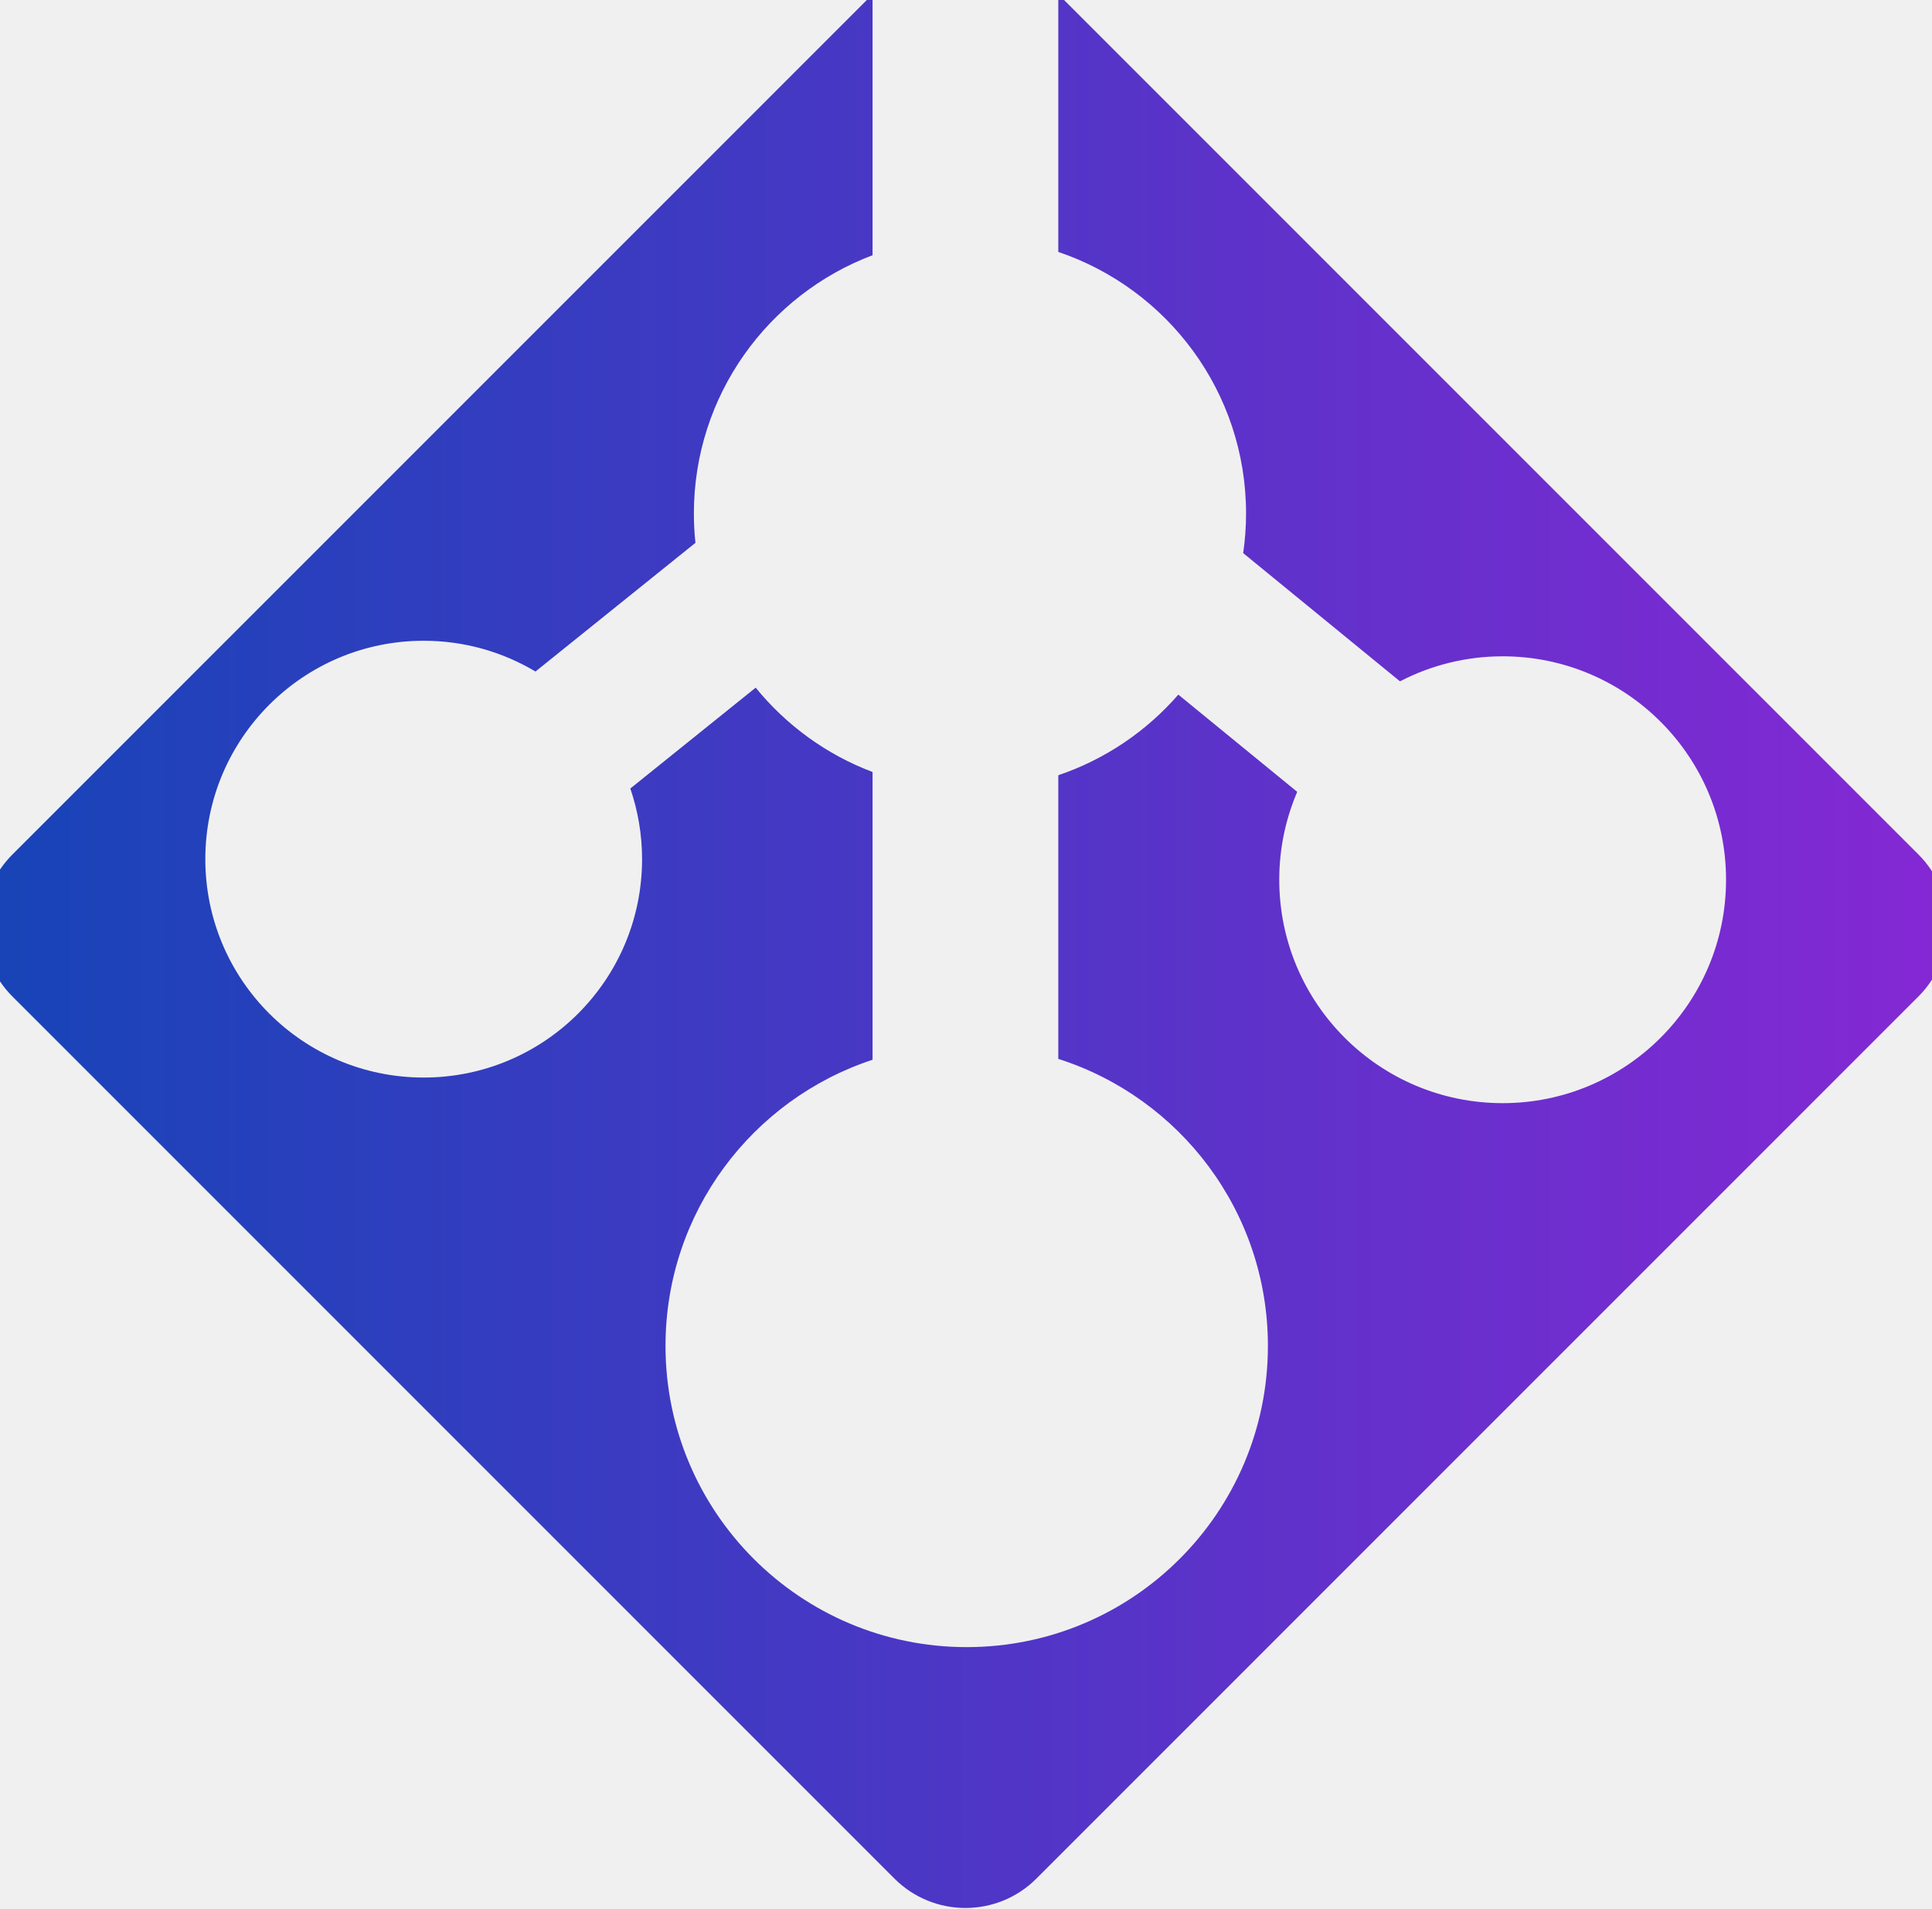
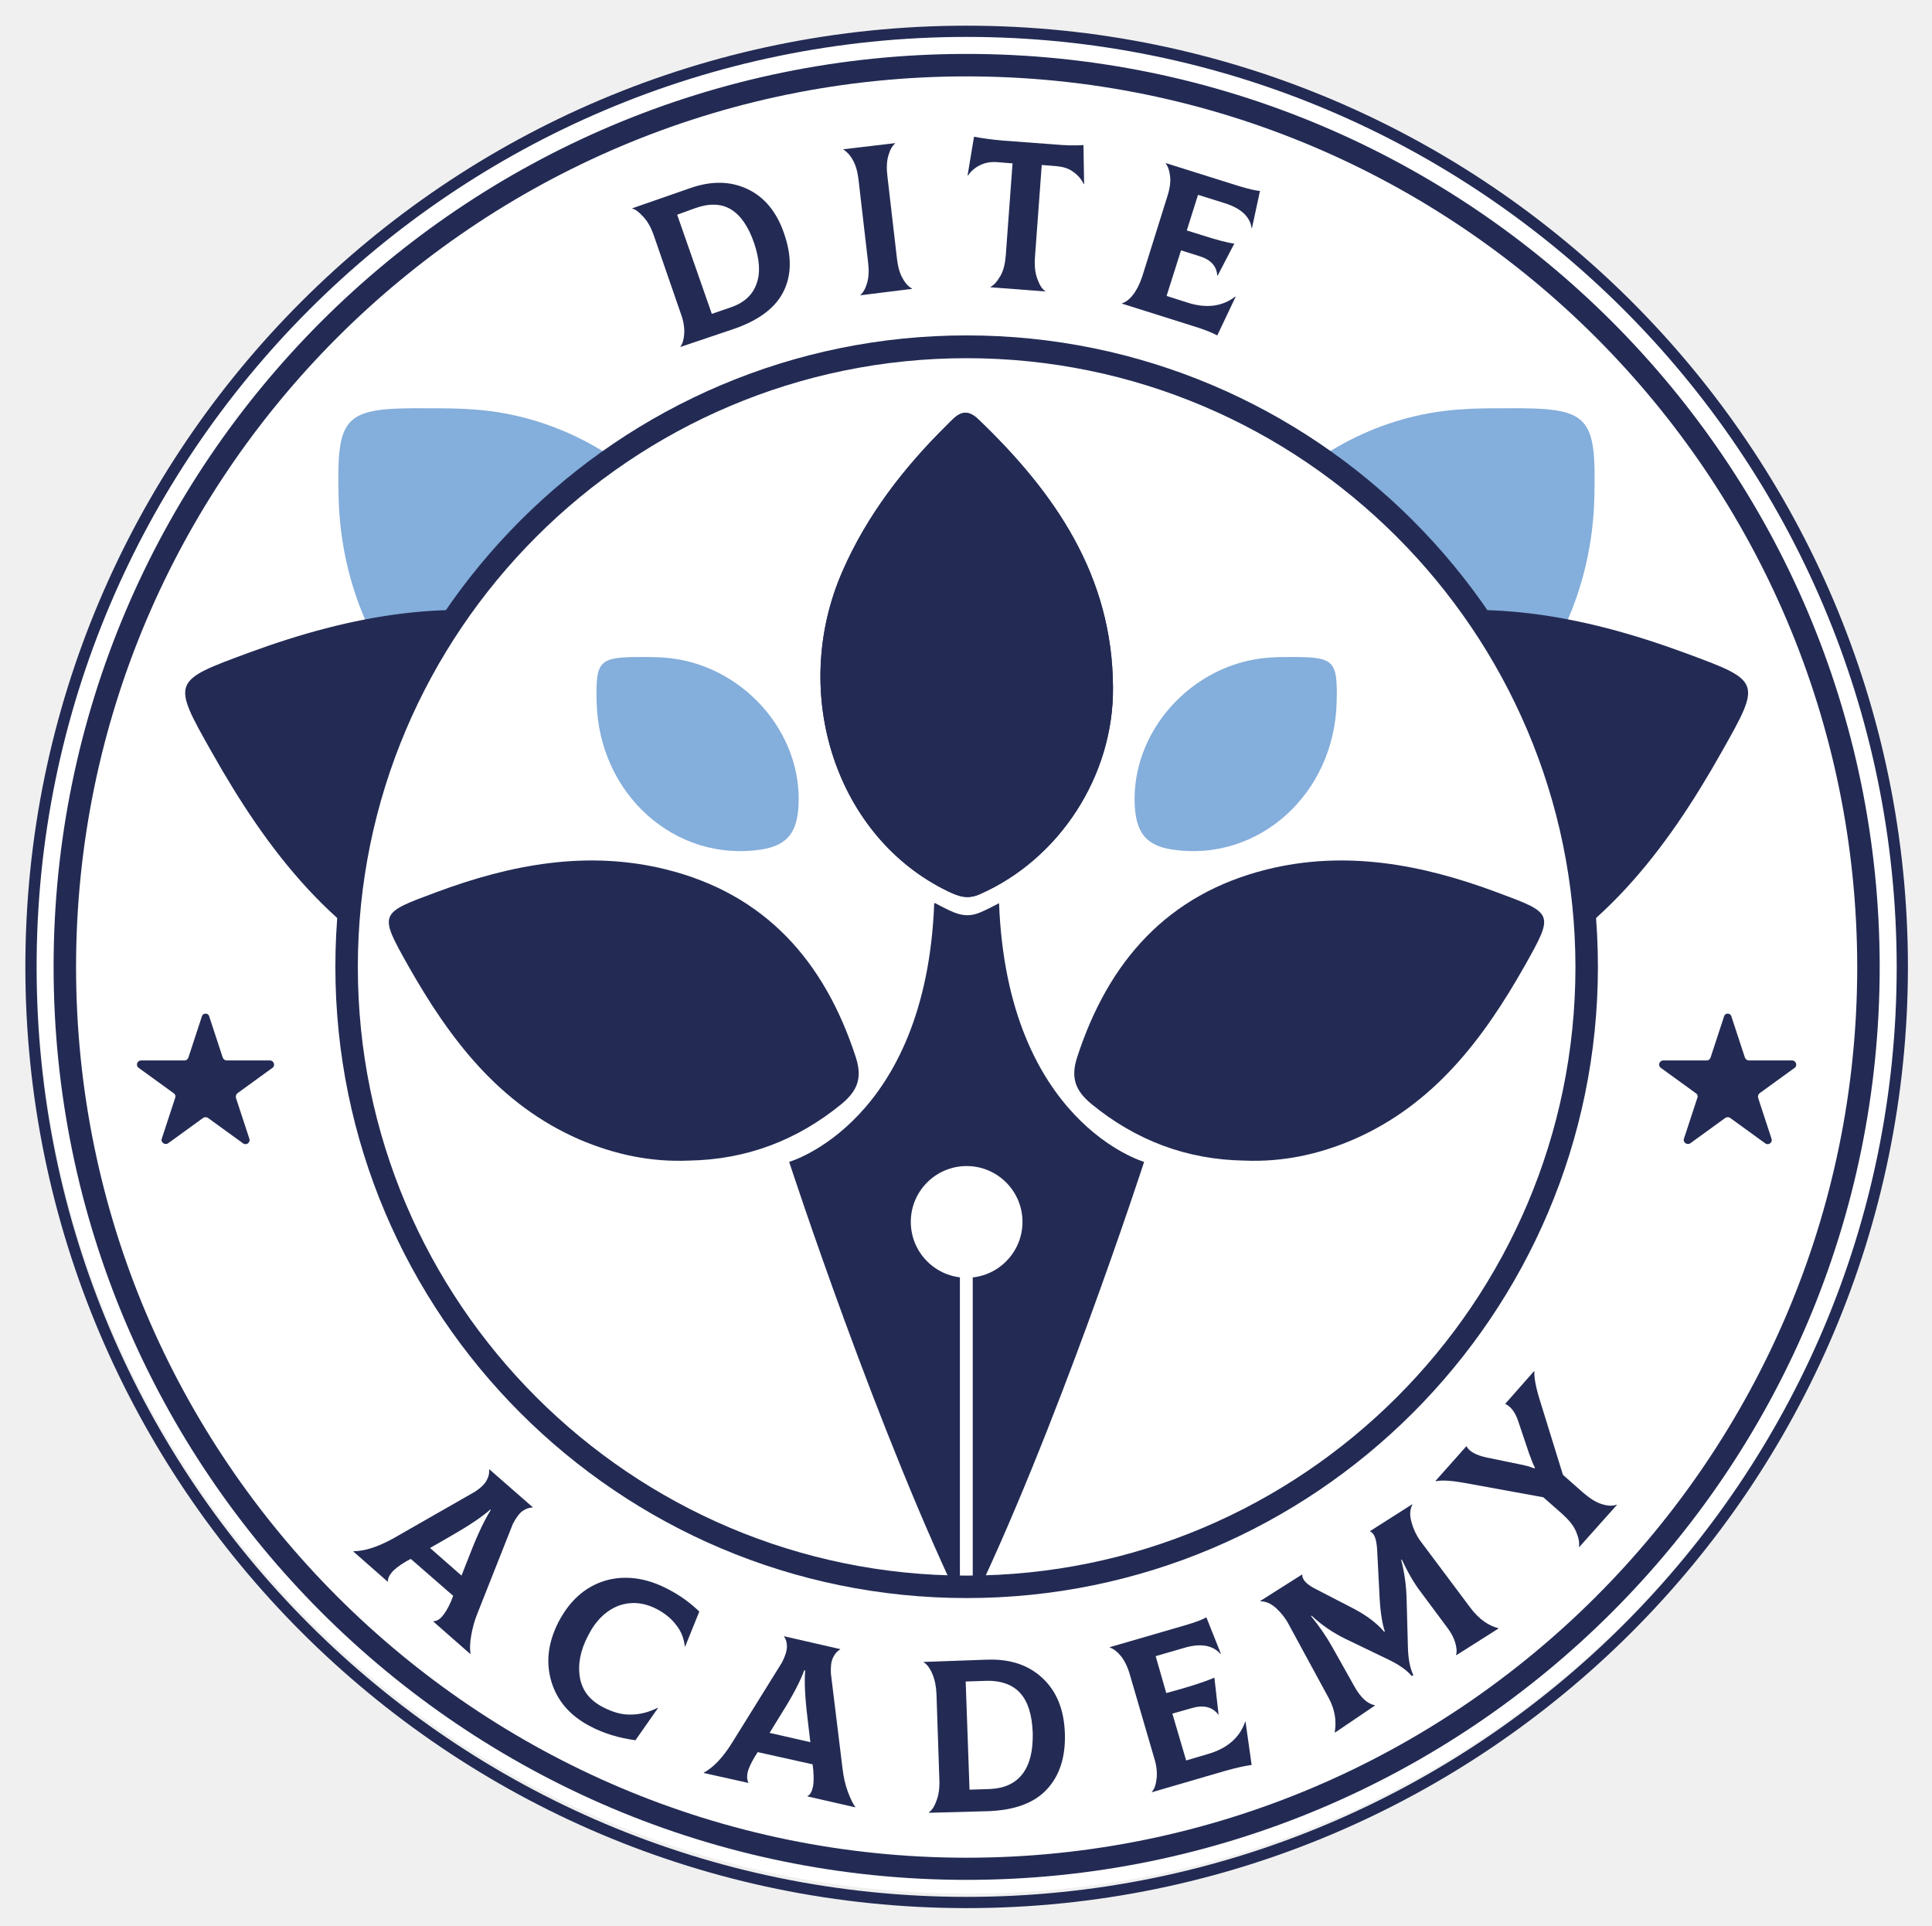
- <svg xmlns="http://www.w3.org/2000/svg" xml:space="preserve" style="max-height: 500px" viewBox="7.687 12.65 665.754 657.585" y="0px" x="0px" id="Layer_1" version="1.1" width="665.754" height="657.585">
+ <svg xmlns="http://www.w3.org/2000/svg" xmlns:xlink="http://www.w3.org/1999/xlink" version="1.1" id="Layer_1" x="0px" y="0px" viewBox="0 0 60.2 60" style="enable-background:new 0 0 60.2 60;" xml:space="preserve">
  <style type="text/css">
- 	.st0{fill:url(#SVGID_1_);}
- 	.st1{fill:#FFFFFF;}
- 	.st2{fill:none;stroke:#FFFFFF;stroke-width:27.659;stroke-miterlimit:10;}
- 	.st3{fill:none;stroke:#FFFFFF;stroke-width:26;stroke-miterlimit:10;}
- 	.st4{fill:none;stroke:#FFFFFF;stroke-width:30.018;stroke-miterlimit:10;}
- 	.st5{fill:url(#SVGID_2_);}
- 	.st6{clip-path:url(#SVGID_4_);}
- 	.st7{fill:url(#SVGID_5_);}
- 	.st8{fill:url(#SVGID_6_);}
+ 	.st0{fill:#FFFFFF;}
+ 	.st1{fill:#232B54;}
+ 	.st2{clip-path:url(#SVGID_00000029038621476426104450000002745434059045242008_);fill:#84AEDB;}
+ 	.st3{clip-path:url(#SVGID_00000029038621476426104450000002745434059045242008_);fill:#232B54;}
+ 	.st4{clip-path:url(#SVGID_00000104680169497443777790000008574306296156311168_);fill:#232B54;}
+ 	.st5{clip-path:url(#SVGID_00000104680169497443777790000008574306296156311168_);fill:#84AEDB;}
+ 	.st6{clip-path:url(#SVGID_00000104680169497443777790000008574306296156311168_);}
</style>
+   <circle class="st0" cx="30.15" cy="30" r="29" />
  <g>
-     <linearGradient gradientTransform="matrix(0.7071 -0.7071 0.7071 0.7071 -1347.51 513.4982)" y2="1328.779" x2="1573.626" y1="828.383" x1="1073.23" gradientUnits="userSpaceOnUse" id="SVGID_1_">
-       <stop style="stop-color:#1744B8" offset="0" />
-       <stop style="stop-color:#1744B8" offset="0.01" />
-       <stop style="stop-color:#8927D5" offset="1" />
-     </linearGradient>
-     <path d="M668.77,307.07l-296.4-296.4v88.79c37.61,12.7,64.7,48.24,64.7,90.14c0,4.63-0.35,9.18-0.99,13.63l54.03,44.18   c10.59-5.49,22.62-8.62,35.38-8.62c42.51,0,76.98,34.46,76.98,76.98s-34.46,76.98-76.98,76.98s-76.98-34.46-76.98-76.98   c0-10.75,2.21-20.99,6.19-30.28l-40.97-33.5c-10.96,12.61-25.19,22.3-41.36,27.77v97.74c41.89,13.36,72.23,52.57,72.23,98.89   c0,57.32-46.47,103.79-103.79,103.79s-103.79-46.47-103.79-103.79c0-45.99,29.92-84.97,71.35-98.59v-99.15   c-15.89-5.99-29.75-16.12-40.28-29.06l-43.2,34.75c2.61,7.64,4.05,15.82,4.05,24.34c0,41.56-33.69,75.25-75.25,75.25   c-41.56,0-75.25-33.69-75.25-75.25c0-41.56,33.69-75.25,75.25-75.25c14.08,0,27.25,3.88,38.52,10.6l55.12-44.34   c-0.35-3.31-0.54-6.67-0.54-10.07c0-40.73,25.6-75.46,61.58-89.03V10.67l-296.4,296.4c-13.51,13.51-13.51,35.42,0,48.93   L315.9,659.93c13.51,13.51,35.42,13.51,48.93,0l303.94-303.94C682.28,342.48,682.28,320.58,668.77,307.07z" class="st0" />
+     <path class="st1" d="M21.2,10.81l0-0.01c0.07-0.09,0.11-0.23,0.12-0.41c0.01-0.18-0.02-0.39-0.11-0.63L20.36,7.3   c-0.08-0.22-0.18-0.4-0.31-0.54S19.81,6.52,19.7,6.5l0-0.01l1.81-0.63c0.66-0.23,1.25-0.22,1.78,0.03s0.91,0.71,1.14,1.38   c0.24,0.69,0.24,1.29-0.01,1.8c-0.25,0.51-0.75,0.89-1.5,1.16L21.2,10.81z M22.18,9.78l0.58-0.2c0.42-0.14,0.69-0.39,0.81-0.73   c0.13-0.34,0.1-0.76-0.07-1.27c-0.18-0.53-0.43-0.88-0.73-1.06c-0.3-0.18-0.68-0.19-1.12-0.03L21.1,6.69L22.18,9.78z" />
+     <path class="st1" d="M26.81,9.2l0-0.01c0.09-0.08,0.16-0.2,0.21-0.38c0.05-0.17,0.06-0.39,0.03-0.63l-0.3-2.59   c-0.03-0.25-0.09-0.46-0.18-0.61c-0.09-0.16-0.19-0.26-0.29-0.32l0-0.01l1.61-0.19l0,0.01c-0.09,0.08-0.16,0.2-0.21,0.38   c-0.05,0.17-0.06,0.39-0.03,0.63l0.3,2.59c0.03,0.25,0.09,0.46,0.18,0.61c0.09,0.16,0.19,0.26,0.29,0.31l0,0.01L26.81,9.2z" />
+     <path class="st1" d="M33.76,4.52l0.02,1.21l-0.01,0.01c-0.07-0.15-0.17-0.27-0.32-0.38s-0.31-0.16-0.5-0.18l-0.49-0.04l-0.21,2.86   c-0.02,0.27,0,0.49,0.07,0.68S32.46,9,32.57,9.07l0,0.01l-1.71-0.13l0-0.01c0.11-0.05,0.21-0.17,0.31-0.34s0.15-0.39,0.17-0.65   l0.21-2.86l-0.5-0.04c-0.19-0.01-0.36,0.02-0.52,0.1c-0.16,0.08-0.28,0.19-0.37,0.32l-0.01-0.01l0.2-1.2   c0.27,0.05,0.56,0.09,0.9,0.12l1.61,0.12C33.19,4.53,33.49,4.54,33.76,4.52z" />
+     <path class="st1" d="M38.49,9.24l0.01,0.01l-0.57,1.2c-0.19-0.1-0.45-0.2-0.75-0.29l-2.22-0.7l0-0.01   c0.11-0.03,0.23-0.12,0.34-0.26s0.21-0.33,0.29-0.57l0.78-2.49c0.08-0.24,0.11-0.46,0.09-0.63c-0.02-0.18-0.06-0.31-0.14-0.41   l0-0.01l2.26,0.71c0.3,0.09,0.53,0.15,0.68,0.16l-0.25,1.16l-0.01,0c-0.05-0.36-0.33-0.62-0.84-0.78l-0.83-0.26l-0.35,1.11   l0.48,0.15c0.44,0.14,0.77,0.23,1,0.26l-0.52,1l-0.01,0c-0.02-0.3-0.2-0.5-0.56-0.61L36.8,7.8l-0.45,1.42l0.69,0.22   C37.6,9.61,38.09,9.55,38.49,9.24z" />
+   </g>
+   <g>
+     <path class="st1" d="M14.88,50.26c-0.1,0.24-0.16,0.48-0.2,0.71c-0.04,0.23-0.04,0.42-0.02,0.55l-0.01,0.01l-1.15-1.01l0.01-0.01   c0.08,0,0.17-0.04,0.26-0.14c0.09-0.1,0.19-0.26,0.29-0.49l0.06-0.16l-1.32-1.15l-0.15,0.08c-0.22,0.13-0.37,0.25-0.45,0.35   s-0.12,0.19-0.11,0.27l-0.01,0.01l-1.07-0.94l0.01-0.01c0.35,0,0.76-0.14,1.22-0.39l2.57-1.47c0.18-0.12,0.3-0.24,0.36-0.36   c0.06-0.11,0.08-0.22,0.07-0.32l0.01-0.01l1.35,1.18l-0.01,0.01c-0.11,0-0.21,0.04-0.31,0.11c-0.1,0.07-0.2,0.21-0.3,0.4   L14.88,50.26z M15.28,47.03c-0.26,0.23-0.66,0.5-1.22,0.82l-0.66,0.38l0.98,0.86l0.28-0.71c0.24-0.62,0.46-1.06,0.63-1.33   L15.28,47.03z" />
+     <path class="st1" d="M18.4,53.79c-0.64-0.33-1.04-0.8-1.22-1.4c-0.18-0.61-0.1-1.22,0.22-1.85c0.35-0.67,0.83-1.1,1.45-1.29   c0.61-0.18,1.27-0.1,1.96,0.26c0.37,0.19,0.69,0.42,0.98,0.7l-0.44,1.09l-0.01,0c-0.03-0.25-0.11-0.47-0.27-0.67   c-0.15-0.2-0.35-0.36-0.59-0.49c-0.42-0.22-0.82-0.25-1.21-0.11c-0.38,0.15-0.7,0.45-0.94,0.92c-0.25,0.47-0.33,0.91-0.26,1.32   c0.07,0.4,0.31,0.71,0.72,0.92c0.31,0.16,0.6,0.24,0.87,0.23c0.27,0,0.55-0.07,0.83-0.21l0.01,0.01l-0.7,1   C19.29,54.15,18.82,54.01,18.4,53.79z" />
+     <path class="st1" d="M26.25,55.08c0.03,0.26,0.08,0.5,0.16,0.72c0.08,0.22,0.16,0.39,0.24,0.5l0,0.01l-1.49-0.34l0-0.01   c0.07-0.03,0.13-0.12,0.16-0.25c0.04-0.13,0.04-0.32,0.02-0.57l-0.02-0.17l-1.71-0.38l-0.09,0.14c-0.13,0.22-0.21,0.4-0.23,0.52   c-0.02,0.13-0.01,0.22,0.03,0.29l0,0.01l-1.39-0.31l0-0.01c0.31-0.17,0.6-0.48,0.88-0.93l1.56-2.51c0.1-0.2,0.15-0.36,0.15-0.49   c0-0.13-0.03-0.23-0.09-0.31l0-0.01l1.75,0.4l0,0.01c-0.09,0.05-0.17,0.14-0.22,0.25c-0.06,0.11-0.08,0.28-0.07,0.5L26.25,55.08z    M25.06,52.04c-0.12,0.33-0.34,0.76-0.68,1.3l-0.4,0.65l1.27,0.29l-0.09-0.76c-0.08-0.66-0.1-1.15-0.07-1.47L25.06,52.04z" />
+     <path class="st1" d="M28.94,56.48v-0.01c0.1-0.07,0.18-0.19,0.24-0.37c0.07-0.17,0.1-0.39,0.09-0.65l-0.09-2.67   c-0.01-0.24-0.05-0.44-0.13-0.63s-0.17-0.3-0.27-0.36v-0.01l1.96-0.07c0.72-0.03,1.3,0.16,1.74,0.57s0.67,0.97,0.7,1.7   c0.03,0.75-0.16,1.34-0.56,1.77s-1.01,0.65-1.83,0.68L28.94,56.48z M30.21,55.76l0.63-0.02c0.45-0.02,0.79-0.17,1.02-0.47   c0.23-0.3,0.33-0.72,0.32-1.27c-0.02-0.57-0.15-0.99-0.4-1.26c-0.24-0.26-0.61-0.39-1.09-0.37l-0.6,0.02L30.21,55.76z" />
+     <path class="st1" d="M38.8,53.64l0.01,0l0.19,1.35c-0.22,0.03-0.49,0.09-0.81,0.18l-2.3,0.67l0-0.01c0.08-0.09,0.13-0.23,0.15-0.42   c0.02-0.19,0-0.4-0.08-0.65l-0.75-2.57c-0.07-0.25-0.17-0.45-0.28-0.59c-0.12-0.14-0.23-0.23-0.35-0.27l0-0.01l2.34-0.68   c0.31-0.09,0.53-0.17,0.67-0.25l0.45,1.13l-0.01,0.01c-0.25-0.28-0.64-0.34-1.16-0.18l-0.86,0.25l0.33,1.15l0.5-0.14   c0.45-0.13,0.79-0.25,1-0.34l0.13,1.15l-0.01,0c-0.18-0.24-0.46-0.31-0.83-0.2l-0.6,0.17l0.43,1.46l0.71-0.21   C38.26,54.46,38.63,54.13,38.8,53.64z" />
+     <path class="st1" d="M41.6,53.98l-0.01-0.01c0.06-0.36,0-0.71-0.18-1.05l-1.26-2.32c-0.1-0.19-0.23-0.35-0.39-0.5   c-0.16-0.14-0.32-0.21-0.49-0.21l0-0.01l1.31-0.83c-0.02,0.15,0.12,0.31,0.42,0.46l1.18,0.61c0.4,0.21,0.72,0.45,0.95,0.72   l0.02-0.01c-0.09-0.27-0.15-0.68-0.17-1.21l-0.07-1.35c-0.02-0.32-0.09-0.51-0.23-0.56l1.32-0.84l0.01,0.01   c-0.08,0.14-0.09,0.32-0.03,0.54c0.06,0.22,0.15,0.41,0.27,0.58l1.58,2.11c0.26,0.34,0.55,0.54,0.86,0.62l0,0.01l-1.31,0.83   l-0.01-0.01c0.03-0.09,0.02-0.21-0.02-0.36c-0.04-0.15-0.12-0.31-0.24-0.47l-0.84-1.13c-0.2-0.26-0.4-0.6-0.59-1.01l-0.02,0.01   c0.1,0.38,0.16,0.8,0.17,1.25l0.04,1.48c0.01,0.37,0.07,0.66,0.17,0.86l-0.05,0.03c-0.15-0.18-0.39-0.35-0.72-0.51l-1.37-0.66   c-0.36-0.18-0.71-0.41-1.03-0.71l-0.02,0.01c0.26,0.32,0.48,0.64,0.66,0.96l0.69,1.23c0.2,0.36,0.42,0.55,0.64,0.59l0,0.01   L41.6,53.98z" />
+     <path class="st1" d="M46.9,43.74l0.9-1.02l0.01,0.01c-0.01,0.18,0.04,0.47,0.16,0.86l0.73,2.36l0.61,0.54   c0.21,0.18,0.4,0.31,0.59,0.37c0.19,0.06,0.35,0.07,0.47,0.02l0.01,0.01l-1.17,1.31l-0.01-0.01c0.02-0.12-0.01-0.28-0.09-0.47   c-0.08-0.19-0.23-0.37-0.43-0.55l-0.59-0.52l-2.47-0.45c-0.39-0.07-0.69-0.09-0.88-0.05l-0.01-0.01l0.96-1.08l0.01,0.01   c0.09,0.16,0.3,0.27,0.62,0.34l1.02,0.21c0.16,0.03,0.32,0.07,0.47,0.13l0.02-0.02c-0.05-0.08-0.11-0.24-0.19-0.46l-0.33-0.98   C47.22,44.01,47.08,43.82,46.9,43.74L46.9,43.74z" />
+   </g>
+   <path class="st1" d="M30.12,58.57c-15.69,0-28.45-12.76-28.45-28.45S14.43,1.68,30.12,1.68c15.69,0,28.45,12.76,28.45,28.45  S45.8,58.57,30.12,58.57z M30.12,2.38c-15.3,0-27.75,12.45-27.75,27.75c0,15.3,12.45,27.75,27.75,27.75s27.75-12.45,27.75-27.75  C57.86,14.82,45.42,2.38,30.12,2.38z" />
+   <path class="st1" d="M30.12,59.45c-16.17,0-29.33-13.16-29.33-29.33C0.79,13.95,13.95,0.8,30.12,0.8  c16.17,0,29.33,13.16,29.33,29.33C59.44,46.29,46.29,59.45,30.12,59.45z M30.12,1.15c-15.98,0-28.98,13-28.98,28.98  c0,15.98,13,28.97,28.98,28.97s28.98-13,28.98-28.97C59.09,14.15,46.09,1.15,30.12,1.15z" />
+   <g>
+     <defs>
+       <path id="SVGID_1_" d="M30.12,2.03c-15.52,0-28.1,12.58-28.1,28.1c0,15.52,12.58,28.1,28.1,28.1c15.52,0,28.1-12.58,28.1-28.1    C58.21,14.61,45.63,2.03,30.12,2.03z M30.12,49.44c-10.67,0-19.32-8.65-19.32-19.32c0-10.67,8.65-19.32,19.32-19.32    c10.67,0,19.32,8.65,19.32,19.32C49.43,40.79,40.79,49.44,30.12,49.44z" />
+     </defs>
+     <clipPath id="SVGID_00000017479897592754986260000011361264829702802358_">
+       <use xlink:href="#SVGID_1_" style="overflow:visible;" />
+     </clipPath>
+     <path style="clip-path:url(#SVGID_00000017479897592754986260000011361264829702802358_);fill:#84AEDB;" d="M49.68,15.47   c-0.13,5.81-4.9,10.04-10.24,9.26c-1.74-0.26-2.24-1.18-2.34-2.68c-0.29-4.65,3.55-8.94,8.34-9.29c0.49-0.04,0.99-0.04,1.49-0.04   C49.52,12.7,49.74,12.92,49.68,15.47z" />
+     <path style="clip-path:url(#SVGID_00000017479897592754986260000011361264829702802358_);fill:#84AEDB;" d="M10.55,15.47   c0.13,5.81,4.9,10.04,10.24,9.26c1.74-0.26,2.24-1.18,2.34-2.68c0.29-4.65-3.55-8.94-8.34-9.29c-0.49-0.04-0.99-0.04-1.49-0.04   C10.71,12.7,10.49,12.92,10.55,15.47z" />
+     <path style="clip-path:url(#SVGID_00000017479897592754986260000011361264829702802358_);fill:#232B54;" d="M41.83,31.66   c-2.43-0.04-4.57-0.85-6.45-2.4c-0.67-0.55-0.88-1.1-0.59-1.99c1.31-4.02,3.81-6.85,7.98-7.89c3.31-0.82,6.54-0.21,9.7,0.95   c2.41,0.89,2.43,0.88,1.18,3.09c-1.74,3.09-3.83,5.84-7.21,7.32C44.96,31.4,43.43,31.72,41.83,31.66z" />
+     <path style="clip-path:url(#SVGID_00000017479897592754986260000011361264829702802358_);fill:#232B54;" d="M18.41,31.66   c2.43-0.04,4.57-0.85,6.45-2.4c0.67-0.55,0.88-1.1,0.59-1.99c-1.31-4.02-3.81-6.85-7.98-7.89c-3.31-0.82-6.54-0.21-9.7,0.95   c-2.41,0.89-2.43,0.88-1.18,3.09c1.74,3.09,3.83,5.84,7.21,7.32C15.28,31.4,16.8,31.72,18.41,31.66z" />
+   </g>
+   <g>
+     <defs>
+       <circle id="SVGID_00000038400599453255432390000011604512043116495000_" cx="30.12" cy="30.12" r="19.32" />
+     </defs>
+     <clipPath id="SVGID_00000145026565526535561190000001327313333613337752_">
+       <use xlink:href="#SVGID_00000038400599453255432390000011604512043116495000_" style="overflow:visible;" />
+     </clipPath>
+     <path style="clip-path:url(#SVGID_00000145026565526535561190000001327313333613337752_);fill:#232B54;" d="M34.68,21.43   c0.02,2.74-1.67,5.34-4.15,6.43c-0.38,0.17-0.66,0.07-0.99-0.09c-3.47-1.67-4.96-6.15-3.29-9.97c0.76-1.74,1.91-3.23,3.26-4.56   c0.27-0.27,0.53-0.6,0.97-0.18C32.87,15.35,34.67,17.94,34.68,21.43z" />
+     <path style="clip-path:url(#SVGID_00000145026565526535561190000001327313333613337752_);fill:#232B54;" d="M34.68,21.43   c0.02,2.74-1.67,5.34-4.15,6.43c-0.38,0.17-0.66,0.07-0.99-0.09c-3.47-1.67-4.96-6.15-3.29-9.97c0.76-1.74,1.91-3.23,3.26-4.56   c0.27-0.27,0.53-0.6,0.97-0.18C32.87,15.35,34.67,17.94,34.68,21.43z" />
+     <path style="clip-path:url(#SVGID_00000145026565526535561190000001327313333613337752_);fill:#232B54;" d="M38.77,36.16   c-1.8-0.03-3.38-0.63-4.77-1.77c-0.49-0.41-0.65-0.81-0.43-1.47c0.97-2.97,2.81-5.06,5.9-5.83c2.45-0.61,4.84-0.16,7.17,0.71   c1.78,0.66,1.79,0.65,0.87,2.29c-1.29,2.28-2.83,4.32-5.33,5.41C41.09,35.97,39.96,36.21,38.77,36.16z" />
+     <path style="clip-path:url(#SVGID_00000145026565526535561190000001327313333613337752_);fill:#84AEDB;" d="M41.65,21.85   c-0.06,2.9-2.45,5.02-5.12,4.62c-0.87-0.13-1.12-0.59-1.17-1.34c-0.14-2.32,1.77-4.46,4.17-4.64c0.25-0.02,0.49-0.02,0.74-0.02   C41.57,20.47,41.68,20.58,41.65,21.85z" />
+     <path style="clip-path:url(#SVGID_00000145026565526535561190000001327313333613337752_);fill:#232B54;" d="M21.46,36.16   c1.8-0.03,3.38-0.63,4.77-1.77c0.49-0.41,0.65-0.81,0.43-1.47c-0.97-2.97-2.81-5.06-5.9-5.83c-2.45-0.61-4.84-0.16-7.17,0.71   c-1.78,0.66-1.79,0.65-0.87,2.29c1.29,2.28,2.83,4.32,5.33,5.41C19.15,35.97,20.27,36.21,21.46,36.16z" />
+     <path style="clip-path:url(#SVGID_00000145026565526535561190000001327313333613337752_);fill:#84AEDB;" d="M18.59,21.85   c0.06,2.9,2.45,5.02,5.12,4.62c0.87-0.13,1.12-0.59,1.17-1.34c0.14-2.32-1.77-4.46-4.17-4.64c-0.25-0.02-0.49-0.02-0.74-0.02   C18.67,20.47,18.56,20.58,18.59,21.85z" />
+     <g style="clip-path:url(#SVGID_00000145026565526535561190000001327313333613337752_);">
+       <path class="st1" d="M31.13,28.14L31.13,28.14c-0.19,0.1-0.38,0.2-0.57,0.28c-0.41,0.18-0.71,0.08-1.07-0.1    c-0.12-0.06-0.24-0.12-0.35-0.18h-0.03c-0.26,6.84-4.52,8.06-4.52,8.06s2.77,8.5,5.53,14.14c2.77-5.64,5.53-14.14,5.53-14.14    S31.39,34.98,31.13,28.14z" />
+       <rect x="29.91" y="39.47" class="st0" width="0.4" height="11.09" />
+       <path class="st0" d="M31.86,38.07c0-0.96-0.78-1.74-1.74-1.74c-0.96,0-1.74,0.78-1.74,1.74c0,0.96,0.78,1.74,1.74,1.74    C31.08,39.81,31.86,39.03,31.86,38.07z" />
+     </g>
+   </g>
+   <path class="st1" d="M30.12,49.79c-10.85,0-19.67-8.82-19.67-19.67c0-10.85,8.82-19.67,19.67-19.67s19.67,8.82,19.67,19.67  C49.79,40.97,40.96,49.79,30.12,49.79z M30.12,11.16c-10.46,0-18.97,8.51-18.97,18.97c0,10.46,8.51,18.96,18.97,18.96  s18.97-8.51,18.97-18.96C49.08,19.67,40.57,11.16,30.12,11.16z" />
+   <g>
+     <path class="st1" d="M53.95,31.67l0.42,1.28c0.02,0.05,0.07,0.09,0.12,0.09h1.35c0.12,0,0.18,0.16,0.08,0.23l-1.09,0.79   c-0.04,0.03-0.06,0.09-0.05,0.14l0.42,1.28c0.04,0.12-0.1,0.22-0.2,0.14l-1.09-0.79c-0.04-0.03-0.11-0.03-0.15,0l-1.09,0.79   c-0.1,0.07-0.24-0.03-0.2-0.14l0.42-1.28c0.02-0.05,0-0.11-0.05-0.14l-1.09-0.79c-0.1-0.07-0.05-0.23,0.08-0.23h1.35   c0.06,0,0.1-0.04,0.12-0.09l0.42-1.28C53.75,31.55,53.92,31.55,53.95,31.67z" />
+     <path class="st1" d="M6.52,31.67l0.42,1.28c0.02,0.05,0.07,0.09,0.12,0.09h1.35c0.12,0,0.18,0.16,0.08,0.23l-1.09,0.79   c-0.04,0.03-0.06,0.09-0.05,0.14l0.42,1.28c0.04,0.12-0.1,0.22-0.2,0.14l-1.09-0.79c-0.04-0.03-0.11-0.03-0.15,0l-1.09,0.79   c-0.1,0.07-0.24-0.03-0.2-0.14l0.42-1.28c0.02-0.05,0-0.11-0.05-0.14l-1.09-0.79c-0.1-0.07-0.05-0.23,0.08-0.23h1.35   c0.06,0,0.1-0.04,0.12-0.09l0.42-1.28C6.32,31.55,6.49,31.55,6.52,31.67z" />
  </g>
</svg>
